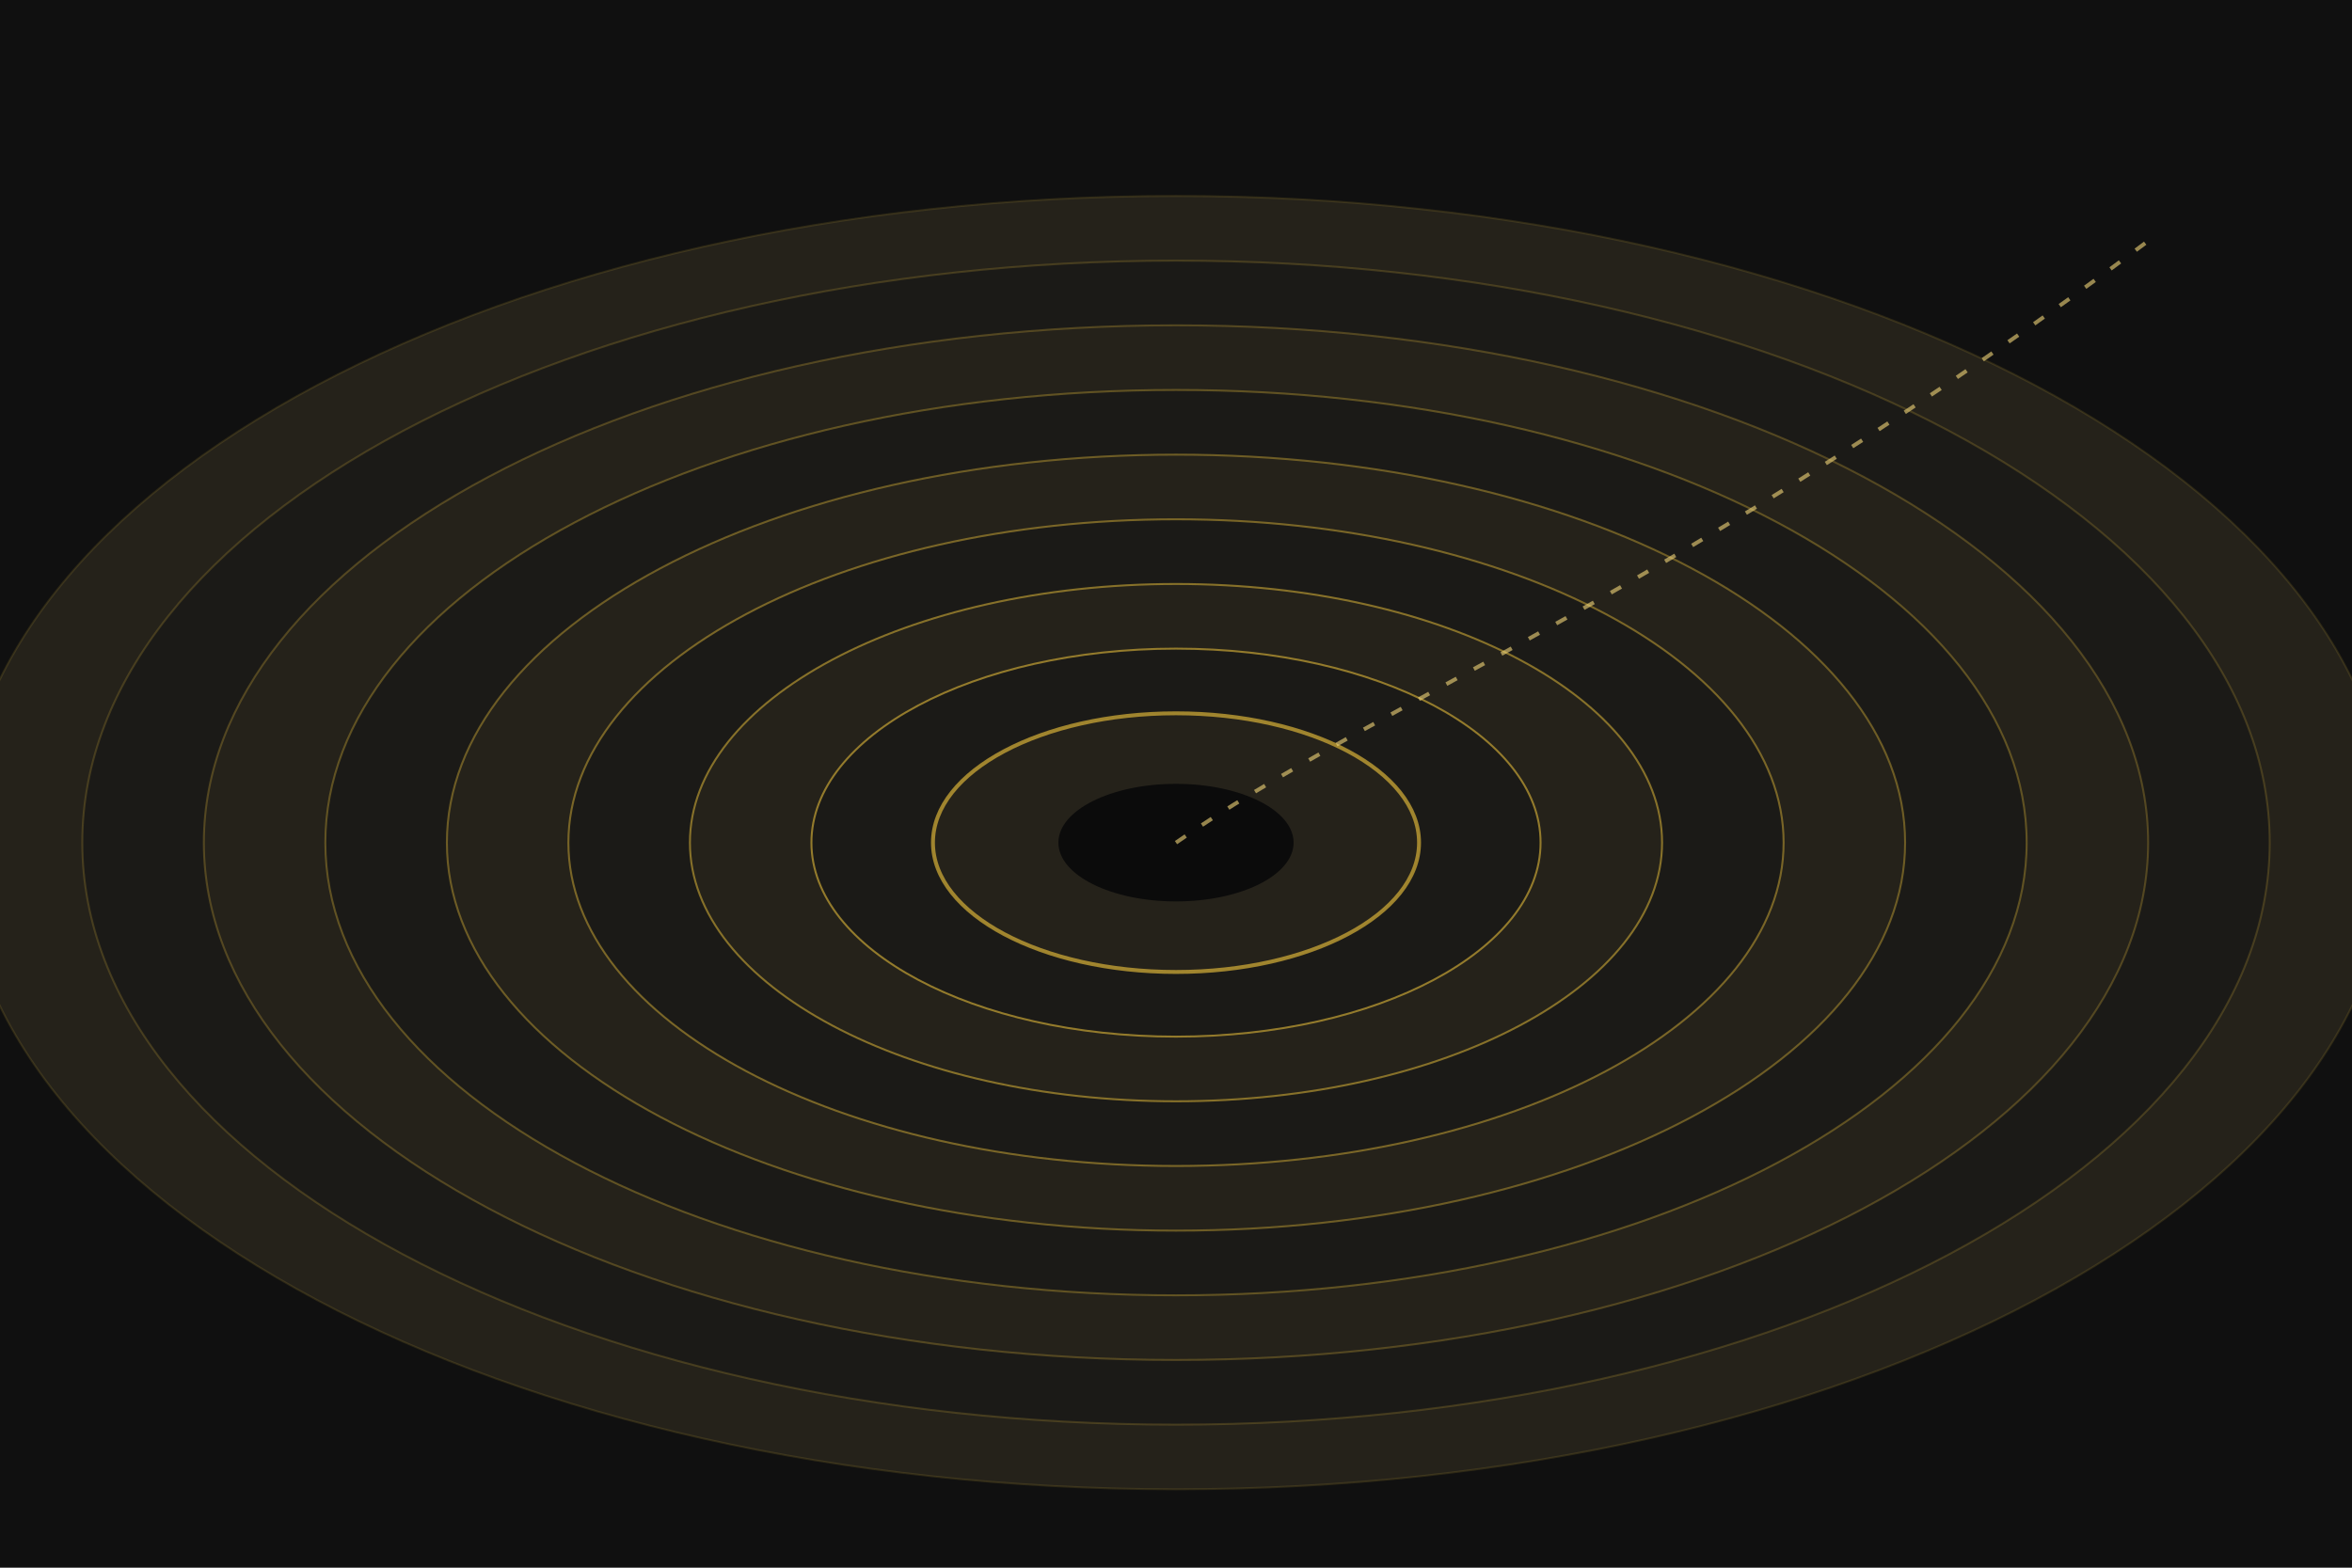
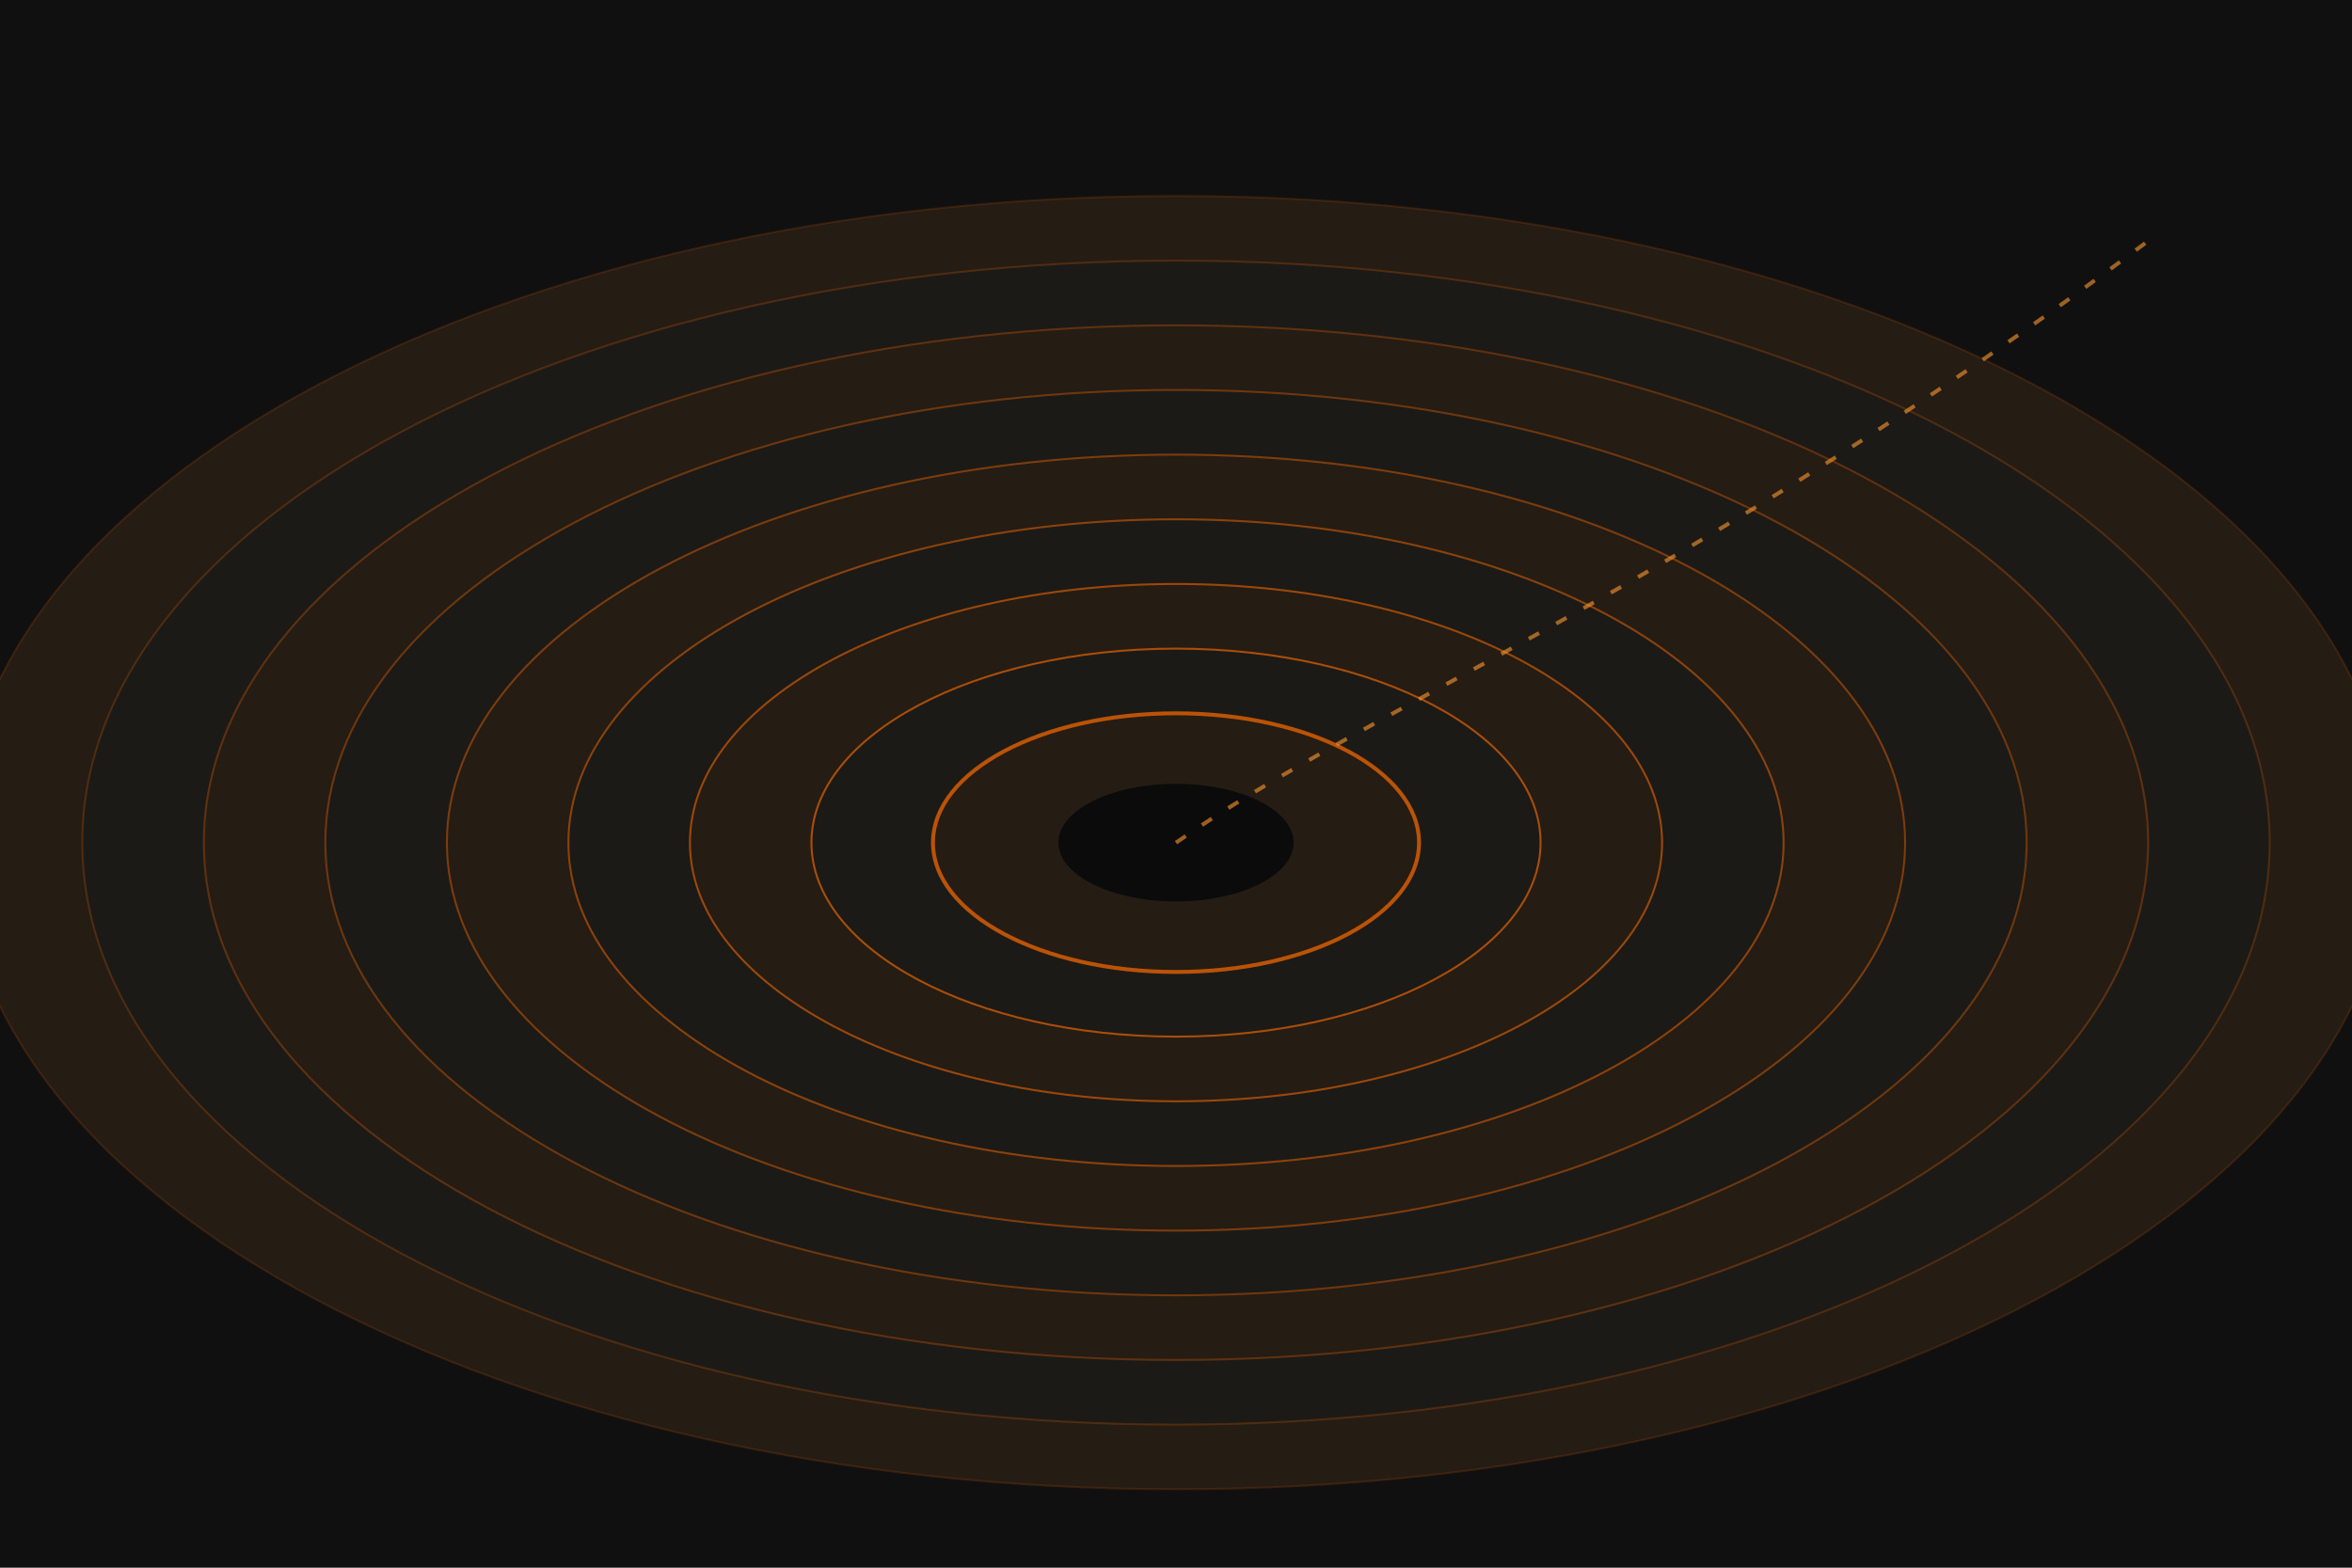
<svg xmlns="http://www.w3.org/2000/svg" viewBox="0 0 1200 800" preserveAspectRatio="xMidYMid slice">
  <rect width="1200" height="800" fill="#101010" />
-   <ellipse cx="600" cy="430" rx="620" ry="330" fill="#25221a" stroke="#D4AF37" stroke-opacity="0.15" stroke-width="1" />
-   <ellipse cx="600" cy="430" rx="558" ry="297" fill="#1b1a17" stroke="#D4AF37" stroke-opacity="0.22" stroke-width="1" />
-   <ellipse cx="600" cy="430" rx="496" ry="264" fill="#25221a" stroke="#D4AF37" stroke-opacity="0.29" stroke-width="1" />
-   <ellipse cx="600" cy="430" rx="434" ry="231" fill="#1b1a17" stroke="#D4AF37" stroke-opacity="0.36" stroke-width="1" />
-   <ellipse cx="600" cy="430" rx="372" ry="198" fill="#25221a" stroke="#D4AF37" stroke-opacity="0.43" stroke-width="1" />
-   <ellipse cx="600" cy="430" rx="310" ry="165" fill="#1b1a17" stroke="#D4AF37" stroke-opacity="0.50" stroke-width="1" />
-   <ellipse cx="600" cy="430" rx="248" ry="132" fill="#25221a" stroke="#D4AF37" stroke-opacity="0.57" stroke-width="1" />
-   <ellipse cx="600" cy="430" rx="186" ry="99" fill="#1b1a17" stroke="#D4AF37" stroke-opacity="0.64" stroke-width="1" />
-   <ellipse cx="600" cy="430" rx="124" ry="66" fill="#25221a" stroke="#D4AF37" stroke-opacity="0.71" stroke-width="2" />
+   <ellipse cx="600" cy="430" rx="620" ry="330" fill="#251c14" stroke="#F96A00" stroke-opacity="0.15" stroke-width="1" />
+   <ellipse cx="600" cy="430" rx="558" ry="297" fill="#1b1a17" stroke="#F96A00" stroke-opacity="0.22" stroke-width="1" />
+   <ellipse cx="600" cy="430" rx="496" ry="264" fill="#251c14" stroke="#F96A00" stroke-opacity="0.29" stroke-width="1" />
+   <ellipse cx="600" cy="430" rx="434" ry="231" fill="#1b1a17" stroke="#F96A00" stroke-opacity="0.36" stroke-width="1" />
+   <ellipse cx="600" cy="430" rx="372" ry="198" fill="#251c14" stroke="#F96A00" stroke-opacity="0.43" stroke-width="1" />
+   <ellipse cx="600" cy="430" rx="310" ry="165" fill="#1b1a17" stroke="#F96A00" stroke-opacity="0.50" stroke-width="1" />
+   <ellipse cx="600" cy="430" rx="248" ry="132" fill="#251c14" stroke="#F96A00" stroke-opacity="0.57" stroke-width="1" />
+   <ellipse cx="600" cy="430" rx="186" ry="99" fill="#1b1a17" stroke="#F96A00" stroke-opacity="0.64" stroke-width="1" />
+   <ellipse cx="600" cy="430" rx="124" ry="66" fill="#251c14" stroke="#F96A00" stroke-opacity="0.71" stroke-width="2" />
  <ellipse cx="600" cy="430" rx="60" ry="30" fill="#0b0b0b" />
-   <path d="M600 430 C700 360 860 300 1100 120" stroke="#F3D77A" stroke-width="2" stroke-dasharray="6 10" fill="none" opacity=".6" />
+   <path d="M600 430 C700 360 860 300 1100 120" stroke="#FF9A2E" stroke-width="2" stroke-dasharray="6 10" fill="none" opacity=".6" />
</svg>
